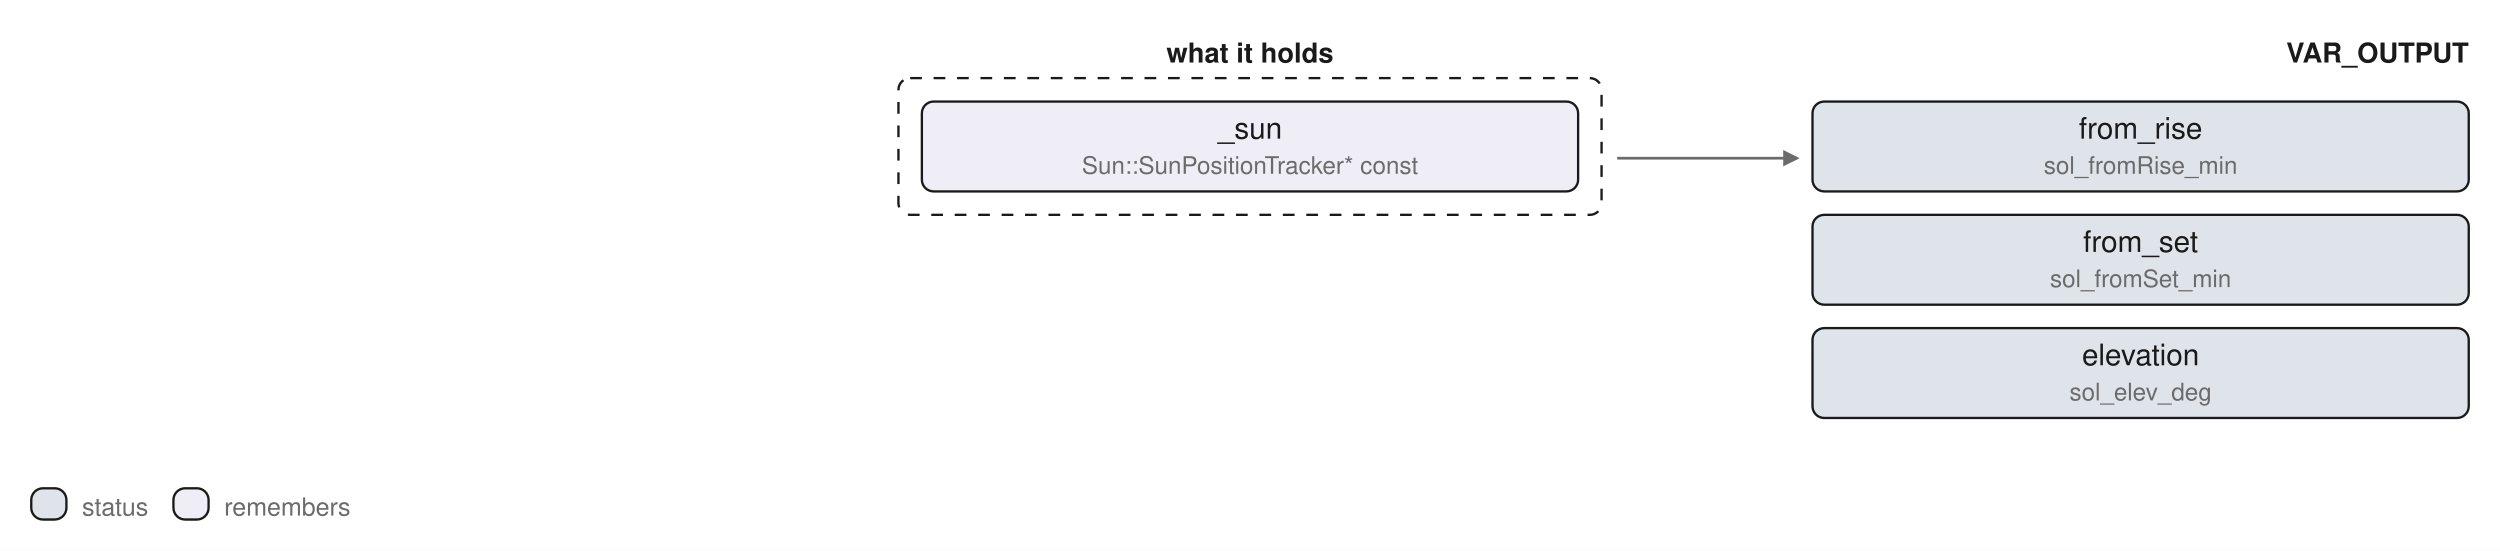
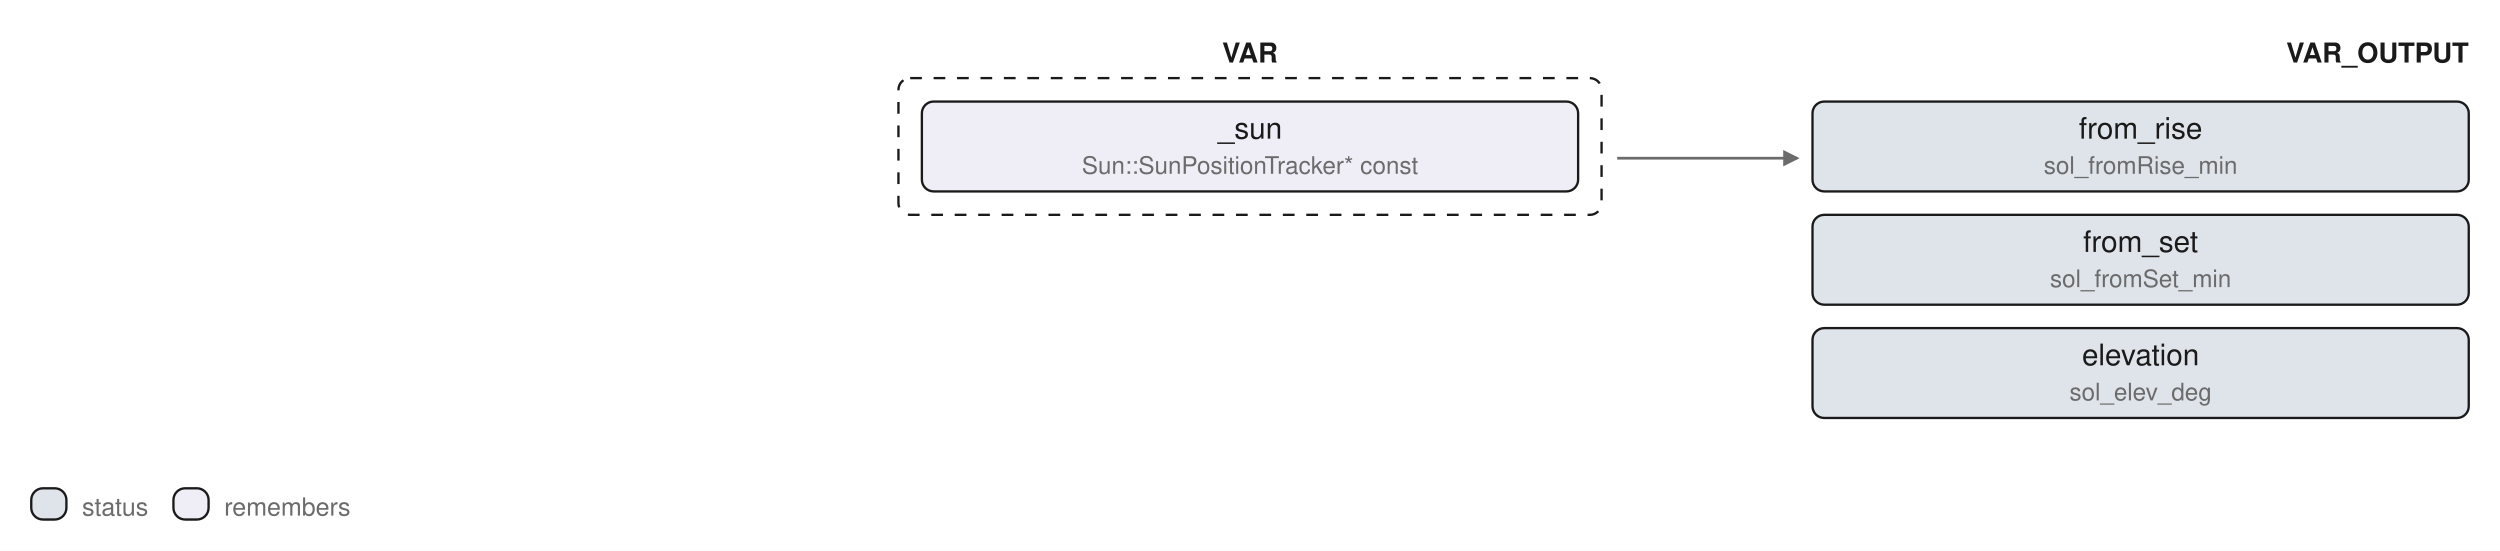
- <svg xmlns="http://www.w3.org/2000/svg" width="640" height="141" viewBox="0 0 640 141" style="max-width:100%;height:auto" content="&lt;mxfile host=&quot;app.diagrams.net&quot; type=&quot;device&quot;&gt;&lt;diagram id=&quot;sun_watch&quot; name=&quot;sun_watch&quot;&gt;&lt;mxGraphModel dx=&quot;640&quot; dy=&quot;141&quot; grid=&quot;0&quot; gridSize=&quot;10&quot; guides=&quot;1&quot; tooltips=&quot;1&quot; connect=&quot;1&quot; arrows=&quot;1&quot; fold=&quot;1&quot; page=&quot;1&quot; pageScale=&quot;1&quot; pageWidth=&quot;640&quot; pageHeight=&quot;141&quot; math=&quot;0&quot; shadow=&quot;0&quot;&gt;&lt;root&gt;&lt;mxCell id=&quot;0&quot;/&gt;&lt;mxCell id=&quot;1&quot; parent=&quot;0&quot;/&gt;&lt;mxCell id=&quot;n2&quot; value=&quot;what it holds&quot; style=&quot;text;html=1;whiteSpace=nowrap;fontSize=7;fontColor=#1a1a1a;align=center;verticalAlign=middle;fontStyle=1&quot; vertex=&quot;1&quot; parent=&quot;1&quot;&gt;&lt;mxGeometry x=&quot;292.98&quot; y=&quot;8.75&quot; width=&quot;54.05&quot; height=&quot;11&quot; as=&quot;geometry&quot;/&gt;&lt;/mxCell&gt;&lt;mxCell id=&quot;n3&quot; value=&quot;VAR_OUTPUT&quot; style=&quot;text;html=1;whiteSpace=nowrap;fontSize=7;fontColor=#1a1a1a;align=right;verticalAlign=middle;fontStyle=1&quot; vertex=&quot;1&quot; parent=&quot;1&quot;&gt;&lt;mxGeometry x=&quot;589.5&quot; y=&quot;8.75&quot; width=&quot;42.5&quot; height=&quot;11&quot; as=&quot;geometry&quot;/&gt;&lt;/mxCell&gt;&lt;mxCell id=&quot;n4&quot; value=&quot;from_rise&amp;lt;br&amp;gt;&amp;lt;font style=&amp;quot;font-size:6px&amp;quot;&amp;gt;sol_fromRise_min&amp;lt;/font&amp;gt;&quot; style=&quot;rounded=1;fillColor=#dfe4ea;strokeColor=#1a1a1a;whiteSpace=wrap;html=1;fontSize=8&quot; vertex=&quot;1&quot; parent=&quot;1&quot;&gt;&lt;mxGeometry x=&quot;464&quot; y=&quot;26&quot; width=&quot;168&quot; height=&quot;23&quot; as=&quot;geometry&quot;/&gt;&lt;/mxCell&gt;&lt;mxCell id=&quot;n5&quot; value=&quot;from_set&amp;lt;br&amp;gt;&amp;lt;font style=&amp;quot;font-size:6px&amp;quot;&amp;gt;sol_fromSet_min&amp;lt;/font&amp;gt;&quot; style=&quot;rounded=1;fillColor=#dfe4ea;strokeColor=#1a1a1a;whiteSpace=wrap;html=1;fontSize=8&quot; vertex=&quot;1&quot; parent=&quot;1&quot;&gt;&lt;mxGeometry x=&quot;464&quot; y=&quot;55&quot; width=&quot;168&quot; height=&quot;23&quot; as=&quot;geometry&quot;/&gt;&lt;/mxCell&gt;&lt;mxCell id=&quot;n6&quot; value=&quot;elevation&amp;lt;br&amp;gt;&amp;lt;font style=&amp;quot;font-size:6px&amp;quot;&amp;gt;sol_elev_deg&amp;lt;/font&amp;gt;&quot; style=&quot;rounded=1;fillColor=#dfe4ea;strokeColor=#1a1a1a;whiteSpace=wrap;html=1;fontSize=8&quot; vertex=&quot;1&quot; parent=&quot;1&quot;&gt;&lt;mxGeometry x=&quot;464&quot; y=&quot;84&quot; width=&quot;168&quot; height=&quot;23&quot; as=&quot;geometry&quot;/&gt;&lt;/mxCell&gt;&lt;mxCell id=&quot;n7&quot; value=&quot;&quot; style=&quot;rounded=1;fillColor=#ffffff;strokeColor=#1a1a1a;whiteSpace=wrap;html=1;fontSize=8;dashed=1&quot; vertex=&quot;1&quot; parent=&quot;1&quot;&gt;&lt;mxGeometry x=&quot;230&quot; y=&quot;20&quot; width=&quot;180&quot; height=&quot;35&quot; as=&quot;geometry&quot;/&gt;&lt;/mxCell&gt;&lt;mxCell id=&quot;n8&quot; value=&quot;_sun&amp;lt;br&amp;gt;&amp;lt;font style=&amp;quot;font-size:6px&amp;quot;&amp;gt;Sun::SunPositionTracker* const&amp;lt;/font&amp;gt;&quot; style=&quot;rounded=1;fillColor=#efeef6;strokeColor=#1a1a1a;whiteSpace=wrap;html=1;fontSize=8&quot; vertex=&quot;1&quot; parent=&quot;1&quot;&gt;&lt;mxGeometry x=&quot;236&quot; y=&quot;26&quot; width=&quot;168&quot; height=&quot;23&quot; as=&quot;geometry&quot;/&gt;&lt;/mxCell&gt;&lt;mxCell id=&quot;e9&quot; value=&quot;&quot; style=&quot;edgeStyle=none;html=1;strokeColor=#6b6b6b;endArrow=block&quot; edge=&quot;1&quot; parent=&quot;1&quot;&gt;&lt;mxGeometry relative=&quot;1&quot; as=&quot;geometry&quot;&gt;&lt;mxPoint x=&quot;414&quot; y=&quot;40.5&quot; as=&quot;sourcePoint&quot;/&gt;&lt;mxPoint x=&quot;460&quot; y=&quot;40.5&quot; as=&quot;targetPoint&quot;/&gt;&lt;/mxGeometry&gt;&lt;/mxCell&gt;&lt;mxCell id=&quot;n10&quot; value=&quot;&quot; style=&quot;rounded=1;fillColor=#dfe4ea;strokeColor=#1a1a1a;whiteSpace=wrap;html=1;fontSize=8&quot; vertex=&quot;1&quot; parent=&quot;1&quot;&gt;&lt;mxGeometry x=&quot;8&quot; y=&quot;125&quot; width=&quot;9&quot; height=&quot;8&quot; as=&quot;geometry&quot;/&gt;&lt;/mxCell&gt;&lt;mxCell id=&quot;n11&quot; value=&quot;status&quot; style=&quot;text;html=1;whiteSpace=nowrap;fontSize=6;fontColor=#6b6b6b;align=left;verticalAlign=middle&quot; vertex=&quot;1&quot; parent=&quot;1&quot;&gt;&lt;mxGeometry x=&quot;21&quot; y=&quot;125.2&quot; width=&quot;25.12&quot; height=&quot;10.4&quot; as=&quot;geometry&quot;/&gt;&lt;/mxCell&gt;&lt;mxCell id=&quot;n12&quot; value=&quot;&quot; style=&quot;rounded=1;fillColor=#efeef6;strokeColor=#1a1a1a;whiteSpace=wrap;html=1;fontSize=8&quot; vertex=&quot;1&quot; parent=&quot;1&quot;&gt;&lt;mxGeometry x=&quot;44.4&quot; y=&quot;125&quot; width=&quot;9&quot; height=&quot;8&quot; as=&quot;geometry&quot;/&gt;&lt;/mxCell&gt;&lt;mxCell id=&quot;n13&quot; value=&quot;remembers&quot; style=&quot;text;html=1;whiteSpace=nowrap;fontSize=6;fontColor=#6b6b6b;align=left;verticalAlign=middle&quot; vertex=&quot;1&quot; parent=&quot;1&quot;&gt;&lt;mxGeometry x=&quot;57.4&quot; y=&quot;125.2&quot; width=&quot;35.68&quot; height=&quot;10.4&quot; as=&quot;geometry&quot;/&gt;&lt;/mxCell&gt;&lt;/root&gt;&lt;/mxGraphModel&gt;&lt;/diagram&gt;&lt;/mxfile&gt;">
+ <svg xmlns="http://www.w3.org/2000/svg" width="640" height="141" viewBox="0 0 640 141" style="max-width:100%;height:auto" content="&lt;mxfile host=&quot;app.diagrams.net&quot; type=&quot;device&quot;&gt;&lt;diagram id=&quot;sun_watch&quot; name=&quot;sun_watch&quot;&gt;&lt;mxGraphModel dx=&quot;640&quot; dy=&quot;141&quot; grid=&quot;0&quot; gridSize=&quot;10&quot; guides=&quot;1&quot; tooltips=&quot;1&quot; connect=&quot;1&quot; arrows=&quot;1&quot; fold=&quot;1&quot; page=&quot;1&quot; pageScale=&quot;1&quot; pageWidth=&quot;640&quot; pageHeight=&quot;141&quot; math=&quot;0&quot; shadow=&quot;0&quot;&gt;&lt;root&gt;&lt;mxCell id=&quot;0&quot;/&gt;&lt;mxCell id=&quot;1&quot; parent=&quot;0&quot;/&gt;&lt;mxCell id=&quot;n2&quot; value=&quot;VAR&quot; style=&quot;text;html=1;whiteSpace=nowrap;fontSize=7;fontColor=#1a1a1a;align=center;verticalAlign=middle;fontStyle=1&quot; vertex=&quot;1&quot; parent=&quot;1&quot;&gt;&lt;mxGeometry x=&quot;310.0&quot; y=&quot;8.75&quot; width=&quot;20.0&quot; height=&quot;11&quot; as=&quot;geometry&quot;/&gt;&lt;/mxCell&gt;&lt;mxCell id=&quot;n3&quot; value=&quot;VAR_OUTPUT&quot; style=&quot;text;html=1;whiteSpace=nowrap;fontSize=7;fontColor=#1a1a1a;align=right;verticalAlign=middle;fontStyle=1&quot; vertex=&quot;1&quot; parent=&quot;1&quot;&gt;&lt;mxGeometry x=&quot;589.5&quot; y=&quot;8.75&quot; width=&quot;42.5&quot; height=&quot;11&quot; as=&quot;geometry&quot;/&gt;&lt;/mxCell&gt;&lt;mxCell id=&quot;n4&quot; value=&quot;from_rise&amp;lt;br&amp;gt;&amp;lt;font style=&amp;quot;font-size:6px&amp;quot;&amp;gt;sol_fromRise_min&amp;lt;/font&amp;gt;&quot; style=&quot;rounded=1;fillColor=#dfe4ea;strokeColor=#1a1a1a;whiteSpace=wrap;html=1;fontSize=8&quot; vertex=&quot;1&quot; parent=&quot;1&quot;&gt;&lt;mxGeometry x=&quot;464&quot; y=&quot;26&quot; width=&quot;168&quot; height=&quot;23&quot; as=&quot;geometry&quot;/&gt;&lt;/mxCell&gt;&lt;mxCell id=&quot;n5&quot; value=&quot;from_set&amp;lt;br&amp;gt;&amp;lt;font style=&amp;quot;font-size:6px&amp;quot;&amp;gt;sol_fromSet_min&amp;lt;/font&amp;gt;&quot; style=&quot;rounded=1;fillColor=#dfe4ea;strokeColor=#1a1a1a;whiteSpace=wrap;html=1;fontSize=8&quot; vertex=&quot;1&quot; parent=&quot;1&quot;&gt;&lt;mxGeometry x=&quot;464&quot; y=&quot;55&quot; width=&quot;168&quot; height=&quot;23&quot; as=&quot;geometry&quot;/&gt;&lt;/mxCell&gt;&lt;mxCell id=&quot;n6&quot; value=&quot;elevation&amp;lt;br&amp;gt;&amp;lt;font style=&amp;quot;font-size:6px&amp;quot;&amp;gt;sol_elev_deg&amp;lt;/font&amp;gt;&quot; style=&quot;rounded=1;fillColor=#dfe4ea;strokeColor=#1a1a1a;whiteSpace=wrap;html=1;fontSize=8&quot; vertex=&quot;1&quot; parent=&quot;1&quot;&gt;&lt;mxGeometry x=&quot;464&quot; y=&quot;84&quot; width=&quot;168&quot; height=&quot;23&quot; as=&quot;geometry&quot;/&gt;&lt;/mxCell&gt;&lt;mxCell id=&quot;n7&quot; value=&quot;&quot; style=&quot;rounded=1;fillColor=#ffffff;strokeColor=#1a1a1a;whiteSpace=wrap;html=1;fontSize=8;dashed=1&quot; vertex=&quot;1&quot; parent=&quot;1&quot;&gt;&lt;mxGeometry x=&quot;230&quot; y=&quot;20&quot; width=&quot;180&quot; height=&quot;35&quot; as=&quot;geometry&quot;/&gt;&lt;/mxCell&gt;&lt;mxCell id=&quot;n8&quot; value=&quot;_sun&amp;lt;br&amp;gt;&amp;lt;font style=&amp;quot;font-size:6px&amp;quot;&amp;gt;Sun::SunPositionTracker* const&amp;lt;/font&amp;gt;&quot; style=&quot;rounded=1;fillColor=#efeef6;strokeColor=#1a1a1a;whiteSpace=wrap;html=1;fontSize=8&quot; vertex=&quot;1&quot; parent=&quot;1&quot;&gt;&lt;mxGeometry x=&quot;236&quot; y=&quot;26&quot; width=&quot;168&quot; height=&quot;23&quot; as=&quot;geometry&quot;/&gt;&lt;/mxCell&gt;&lt;mxCell id=&quot;e9&quot; value=&quot;&quot; style=&quot;edgeStyle=none;html=1;strokeColor=#6b6b6b;endArrow=block&quot; edge=&quot;1&quot; parent=&quot;1&quot;&gt;&lt;mxGeometry relative=&quot;1&quot; as=&quot;geometry&quot;&gt;&lt;mxPoint x=&quot;414&quot; y=&quot;40.5&quot; as=&quot;sourcePoint&quot;/&gt;&lt;mxPoint x=&quot;460&quot; y=&quot;40.5&quot; as=&quot;targetPoint&quot;/&gt;&lt;/mxGeometry&gt;&lt;/mxCell&gt;&lt;mxCell id=&quot;n10&quot; value=&quot;&quot; style=&quot;rounded=1;fillColor=#dfe4ea;strokeColor=#1a1a1a;whiteSpace=wrap;html=1;fontSize=8&quot; vertex=&quot;1&quot; parent=&quot;1&quot;&gt;&lt;mxGeometry x=&quot;8&quot; y=&quot;125&quot; width=&quot;9&quot; height=&quot;8&quot; as=&quot;geometry&quot;/&gt;&lt;/mxCell&gt;&lt;mxCell id=&quot;n11&quot; value=&quot;status&quot; style=&quot;text;html=1;whiteSpace=nowrap;fontSize=6;fontColor=#6b6b6b;align=left;verticalAlign=middle&quot; vertex=&quot;1&quot; parent=&quot;1&quot;&gt;&lt;mxGeometry x=&quot;21&quot; y=&quot;125.2&quot; width=&quot;25.12&quot; height=&quot;10.4&quot; as=&quot;geometry&quot;/&gt;&lt;/mxCell&gt;&lt;mxCell id=&quot;n12&quot; value=&quot;&quot; style=&quot;rounded=1;fillColor=#efeef6;strokeColor=#1a1a1a;whiteSpace=wrap;html=1;fontSize=8&quot; vertex=&quot;1&quot; parent=&quot;1&quot;&gt;&lt;mxGeometry x=&quot;44.4&quot; y=&quot;125&quot; width=&quot;9&quot; height=&quot;8&quot; as=&quot;geometry&quot;/&gt;&lt;/mxCell&gt;&lt;mxCell id=&quot;n13&quot; value=&quot;remembers&quot; style=&quot;text;html=1;whiteSpace=nowrap;fontSize=6;fontColor=#6b6b6b;align=left;verticalAlign=middle&quot; vertex=&quot;1&quot; parent=&quot;1&quot;&gt;&lt;mxGeometry x=&quot;57.4&quot; y=&quot;125.2&quot; width=&quot;35.68&quot; height=&quot;10.4&quot; as=&quot;geometry&quot;/&gt;&lt;/mxCell&gt;&lt;/root&gt;&lt;/mxGraphModel&gt;&lt;/diagram&gt;&lt;/mxfile&gt;">
  <defs>
    <marker id="a" markerWidth="6" markerHeight="6" refX="5" refY="3" orient="auto">
      <path d="M0,0 L6,3 L0,6 z" fill="#6b6b6b" />
    </marker>
  </defs>
  <rect width="640" height="141" fill="#ffffff" />
-   <text x="320.0" y="16" font-family="Helvetica,Arial,sans-serif" font-size="7" fill="#1a1a1a" text-anchor="middle" font-weight="bold">what it holds</text>
+   <text x="320.0" y="16" font-family="Helvetica,Arial,sans-serif" font-size="7" fill="#1a1a1a" text-anchor="middle" font-weight="bold">VAR</text>
  <text x="632" y="16" font-family="Helvetica,Arial,sans-serif" font-size="7" fill="#1a1a1a" text-anchor="end" font-weight="bold">VAR_OUTPUT</text>
  <rect x="464" y="26" width="168" height="23" rx="3" fill="#dfe4ea" stroke="#1a1a1a" stroke-width="0.6" />
  <text x="548.0" y="35.5" font-family="Helvetica,Arial,sans-serif" font-size="7.6" fill="#1a1a1a" text-anchor="middle">from_rise</text>
  <text x="548.0" y="44.5" font-family="Helvetica,Arial,sans-serif" font-size="6.2" fill="#6b6b6b" text-anchor="middle">sol_fromRise_min</text>
  <rect x="464" y="55" width="168" height="23" rx="3" fill="#dfe4ea" stroke="#1a1a1a" stroke-width="0.6" />
  <text x="548.0" y="64.5" font-family="Helvetica,Arial,sans-serif" font-size="7.6" fill="#1a1a1a" text-anchor="middle">from_set</text>
  <text x="548.0" y="73.5" font-family="Helvetica,Arial,sans-serif" font-size="6.2" fill="#6b6b6b" text-anchor="middle">sol_fromSet_min</text>
  <rect x="464" y="84" width="168" height="23" rx="3" fill="#dfe4ea" stroke="#1a1a1a" stroke-width="0.6" />
  <text x="548.0" y="93.5" font-family="Helvetica,Arial,sans-serif" font-size="7.6" fill="#1a1a1a" text-anchor="middle">elevation</text>
  <text x="548.0" y="102.5" font-family="Helvetica,Arial,sans-serif" font-size="6.2" fill="#6b6b6b" text-anchor="middle">sol_elev_deg</text>
  <rect x="230" y="20" width="180" height="35" rx="3" fill="#ffffff" stroke="#1a1a1a" stroke-width="0.6" stroke-dasharray="3,3" />
  <rect x="236" y="26" width="168" height="23" rx="3" fill="#efeef6" stroke="#1a1a1a" stroke-width="0.6" />
  <text x="320.0" y="35.5" font-family="Helvetica,Arial,sans-serif" font-size="7.6" fill="#1a1a1a" text-anchor="middle">_sun</text>
  <text x="320.0" y="44.5" font-family="Helvetica,Arial,sans-serif" font-size="6.2" fill="#6b6b6b" text-anchor="middle">Sun::SunPositionTracker* const</text>
  <polyline points="414,40.5 460,40.5" fill="none" stroke="#6b6b6b" stroke-width="0.7" marker-end="url(#a)" />
  <rect x="8" y="125" width="9" height="8" rx="3" fill="#dfe4ea" stroke="#1a1a1a" stroke-width="0.6" />
  <text x="21" y="132" font-family="Helvetica,Arial,sans-serif" font-size="6.4" fill="#6b6b6b" text-anchor="start">status</text>
  <rect x="44.4" y="125" width="9" height="8" rx="3" fill="#efeef6" stroke="#1a1a1a" stroke-width="0.6" />
  <text x="57.4" y="132" font-family="Helvetica,Arial,sans-serif" font-size="6.4" fill="#6b6b6b" text-anchor="start">remembers</text>
</svg>
